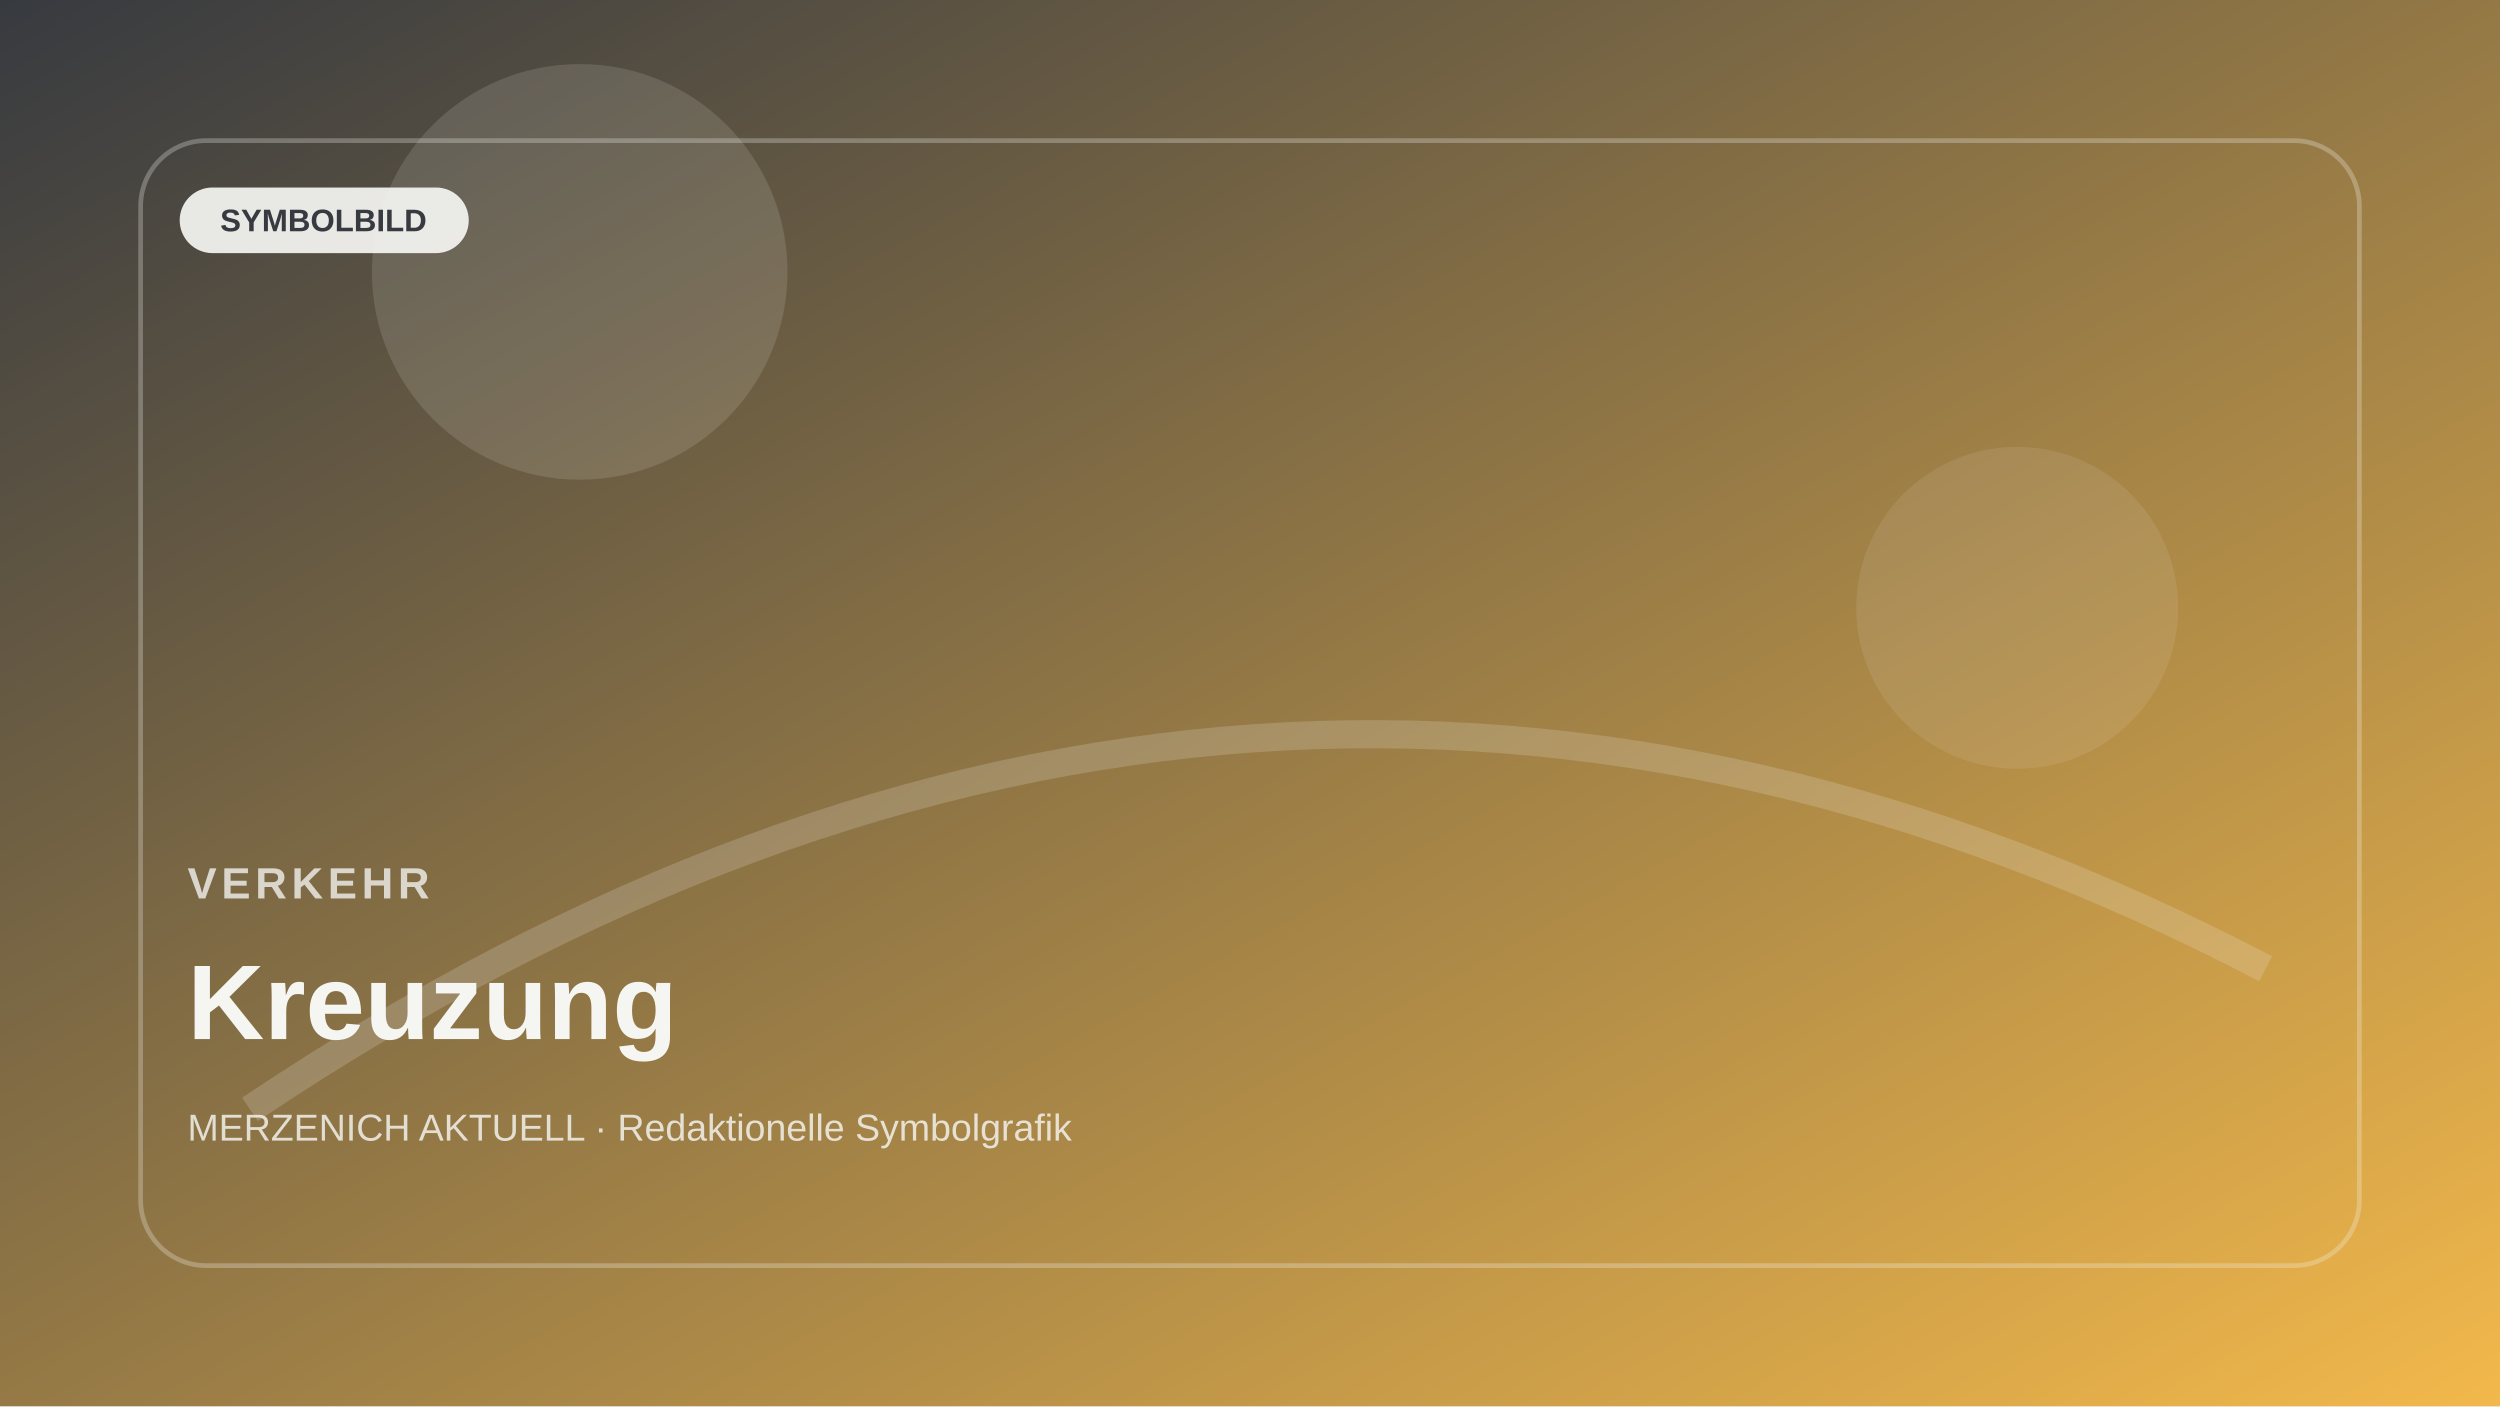
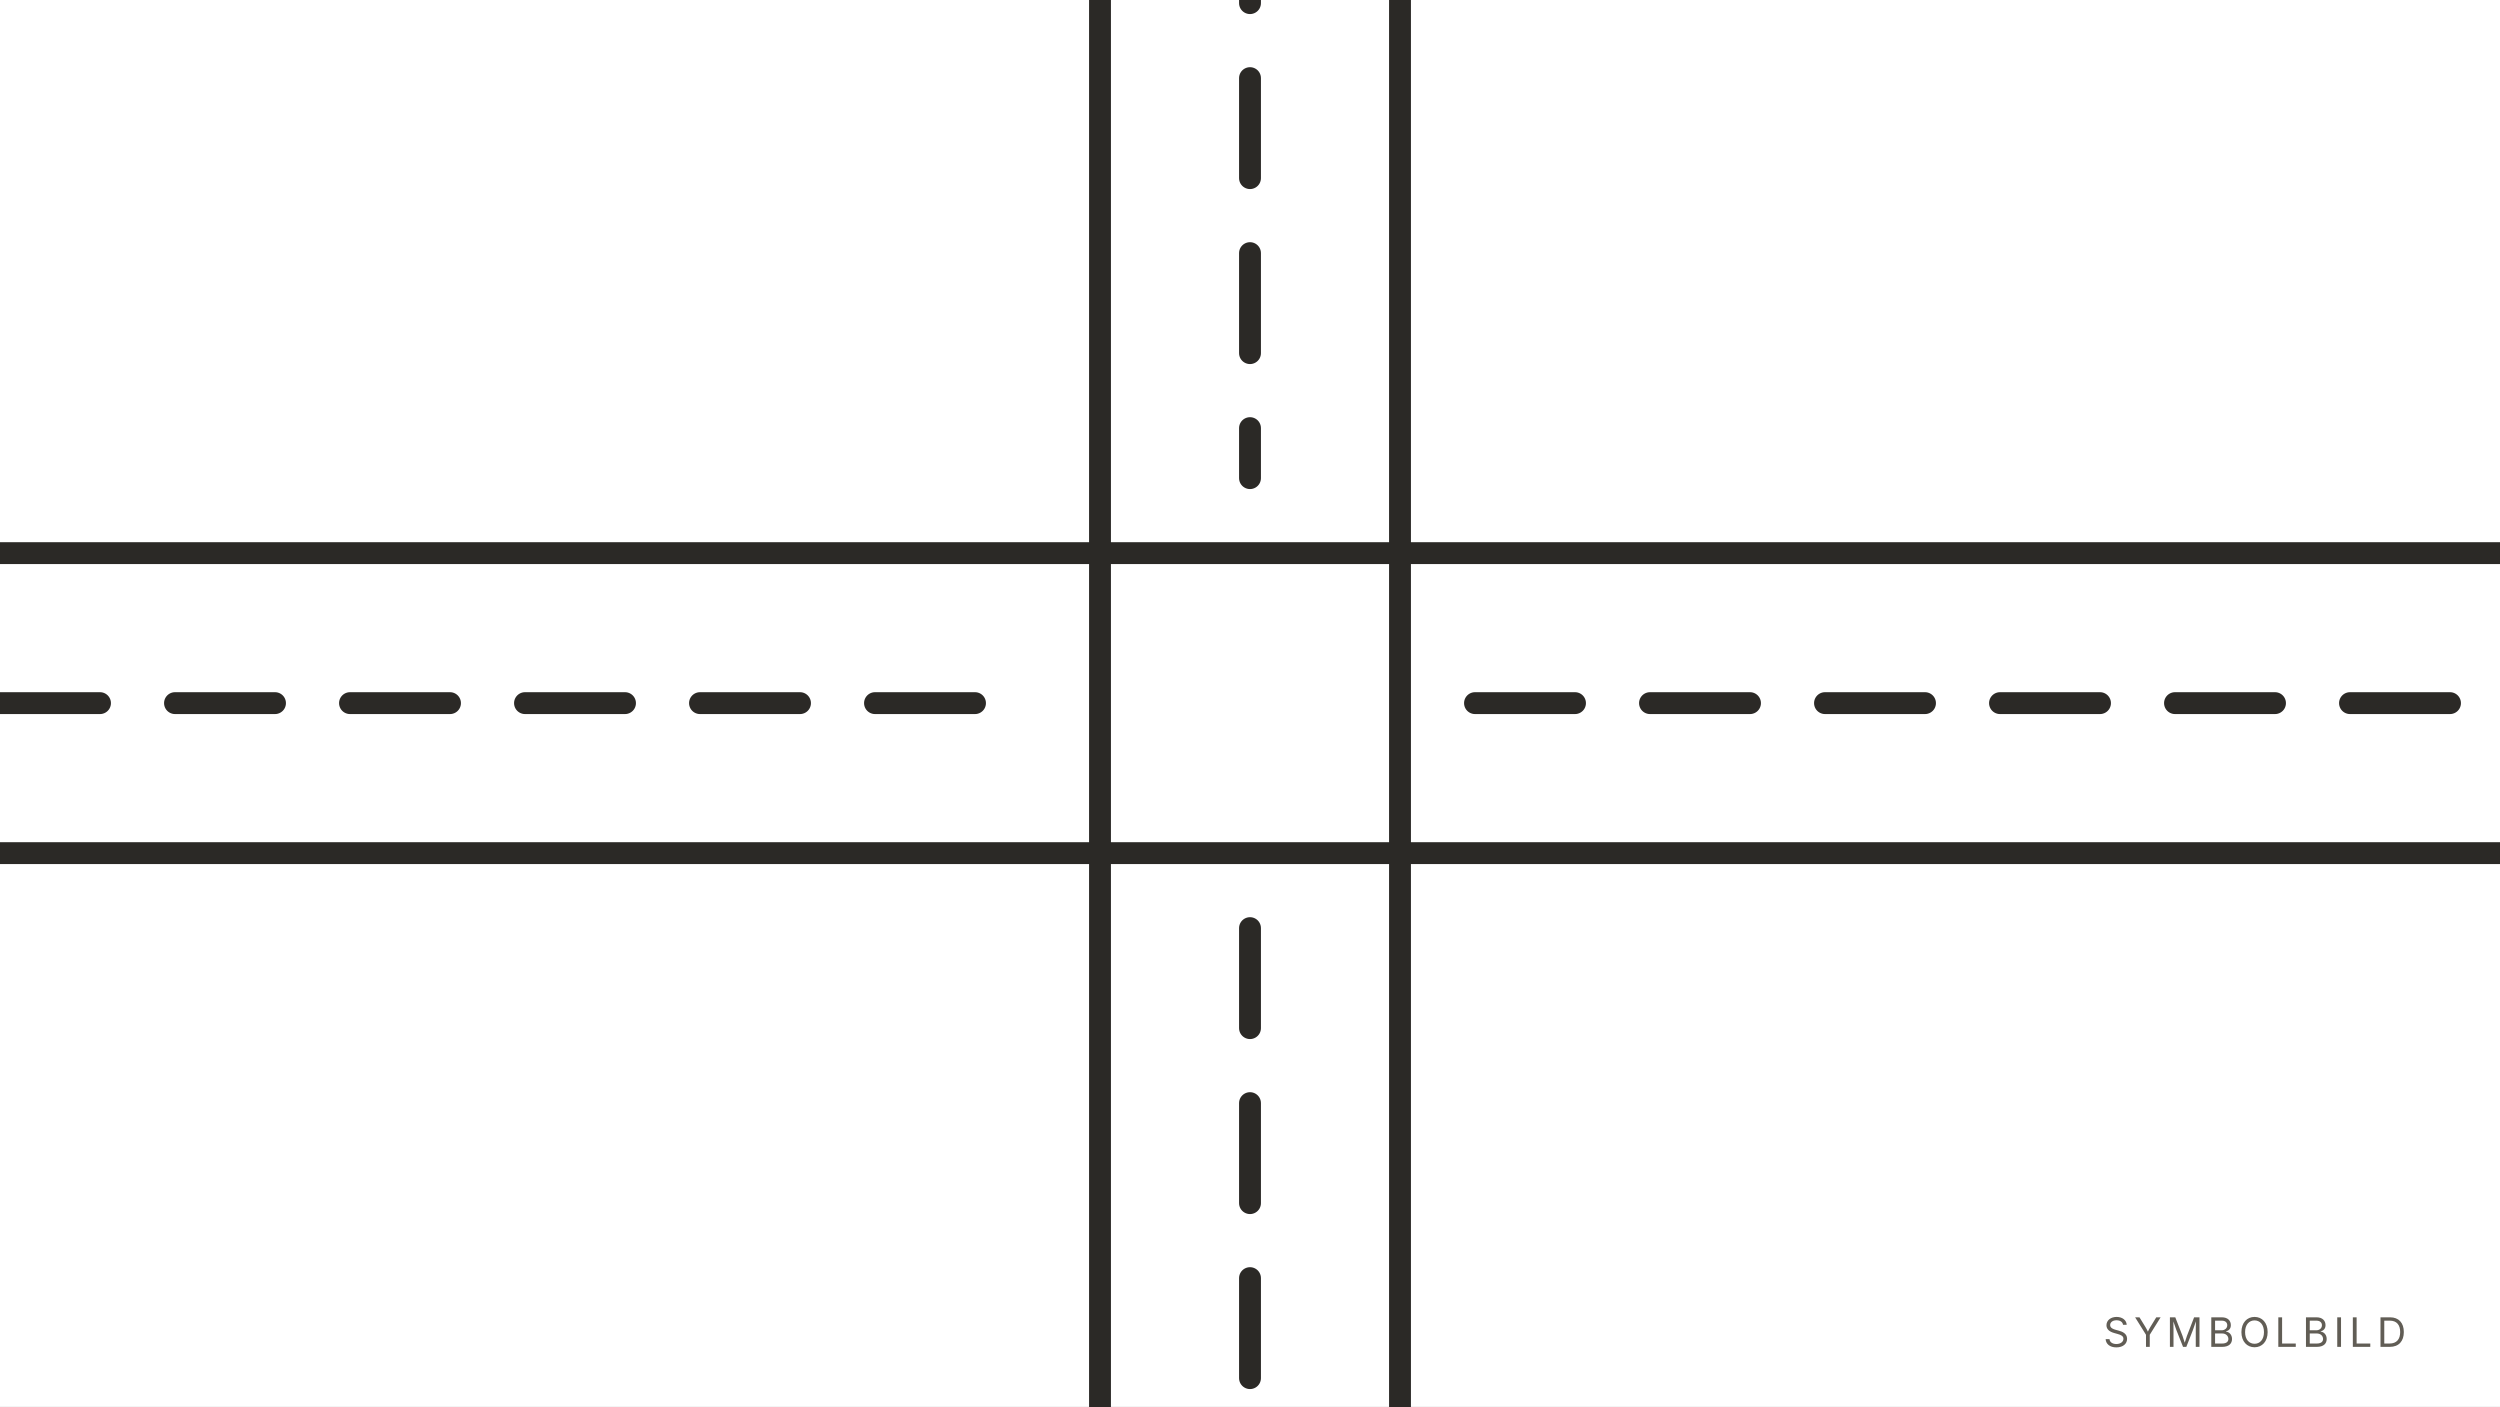
<svg xmlns="http://www.w3.org/2000/svg" viewBox="0 0 1600 900" width="1600" height="900" role="img" aria-labelledby="t d">
-   <defs>
-     <linearGradient id="g" x1="0" y1="0" x2="1" y2="1">
-       <stop stop-color="#373a40" />
-       <stop offset="1" stop-color="#f2b84b" />
-     </linearGradient>
-   </defs>
-   <rect width="1600" height="900" fill="url(#g)" />
-   <circle cx="371" cy="174" r="133" fill="#f5f5f2" opacity=".13" />
-   <circle cx="1291" cy="389" r="103" fill="#f5f5f2" opacity=".09" />
-   <path d="M160 710 Q800 280 1450 620" fill="none" stroke="#f5f5f2" stroke-width="18" opacity=".18" />
-   <rect x="90" y="90" width="1420" height="720" rx="42" fill="none" stroke="#f5f5f2" stroke-width="3" opacity=".28" />
-   <rect x="115" y="120" width="185" height="42" rx="21" fill="#f5f5f2" opacity=".92" />
-   <text x="207" y="148" text-anchor="middle" font-family="Arial,sans-serif" font-size="20" font-weight="700" fill="#373a40">SYMBOLBILD</text>
-   <text x="120" y="575" font-family="Arial,sans-serif" font-size="28" font-weight="700" letter-spacing="3" fill="#f5f5f2" opacity=".78">VERKEHR</text>
-   <text x="120" y="665" font-family="Arial,sans-serif" font-size="68" font-weight="800" fill="#f5f5f2">Kreuzung</text>
-   <text x="120" y="730" font-family="Arial,sans-serif" font-size="24" fill="#f5f5f2" opacity=".82">MERZENICH AKTUELL · Redaktionelle Symbolgrafik</text>
+   <rect width="1600" height="900" fill="#ffffff" />
+   <g stroke="#2b2926" stroke-width="14" stroke-linecap="round" stroke-linejoin="round" fill="#ffffff">
+     <g transform="translate(800 450) scale(1.6)" stroke-width="8.75" data-form="kreuzung">
+       <path d="M-500 -60 L500 -60 M-500 60 L500 60 M-60 -320 L-60 320 M60 -320 L60 320" fill="none" />
+       <path d="M-500 0 L-90 0 M90 0 L500 0 M0 -320 L0 -90 M0 90 L0 320" fill="none" stroke-dasharray="40 30" />
+     </g>
+   </g>
+   <text x="1540" y="862" text-anchor="end" font-family="Inter,Arial,sans-serif" font-size="26" letter-spacing="3" fill="#615d55" stroke="none">SYMBOLBILD</text>
</svg>
